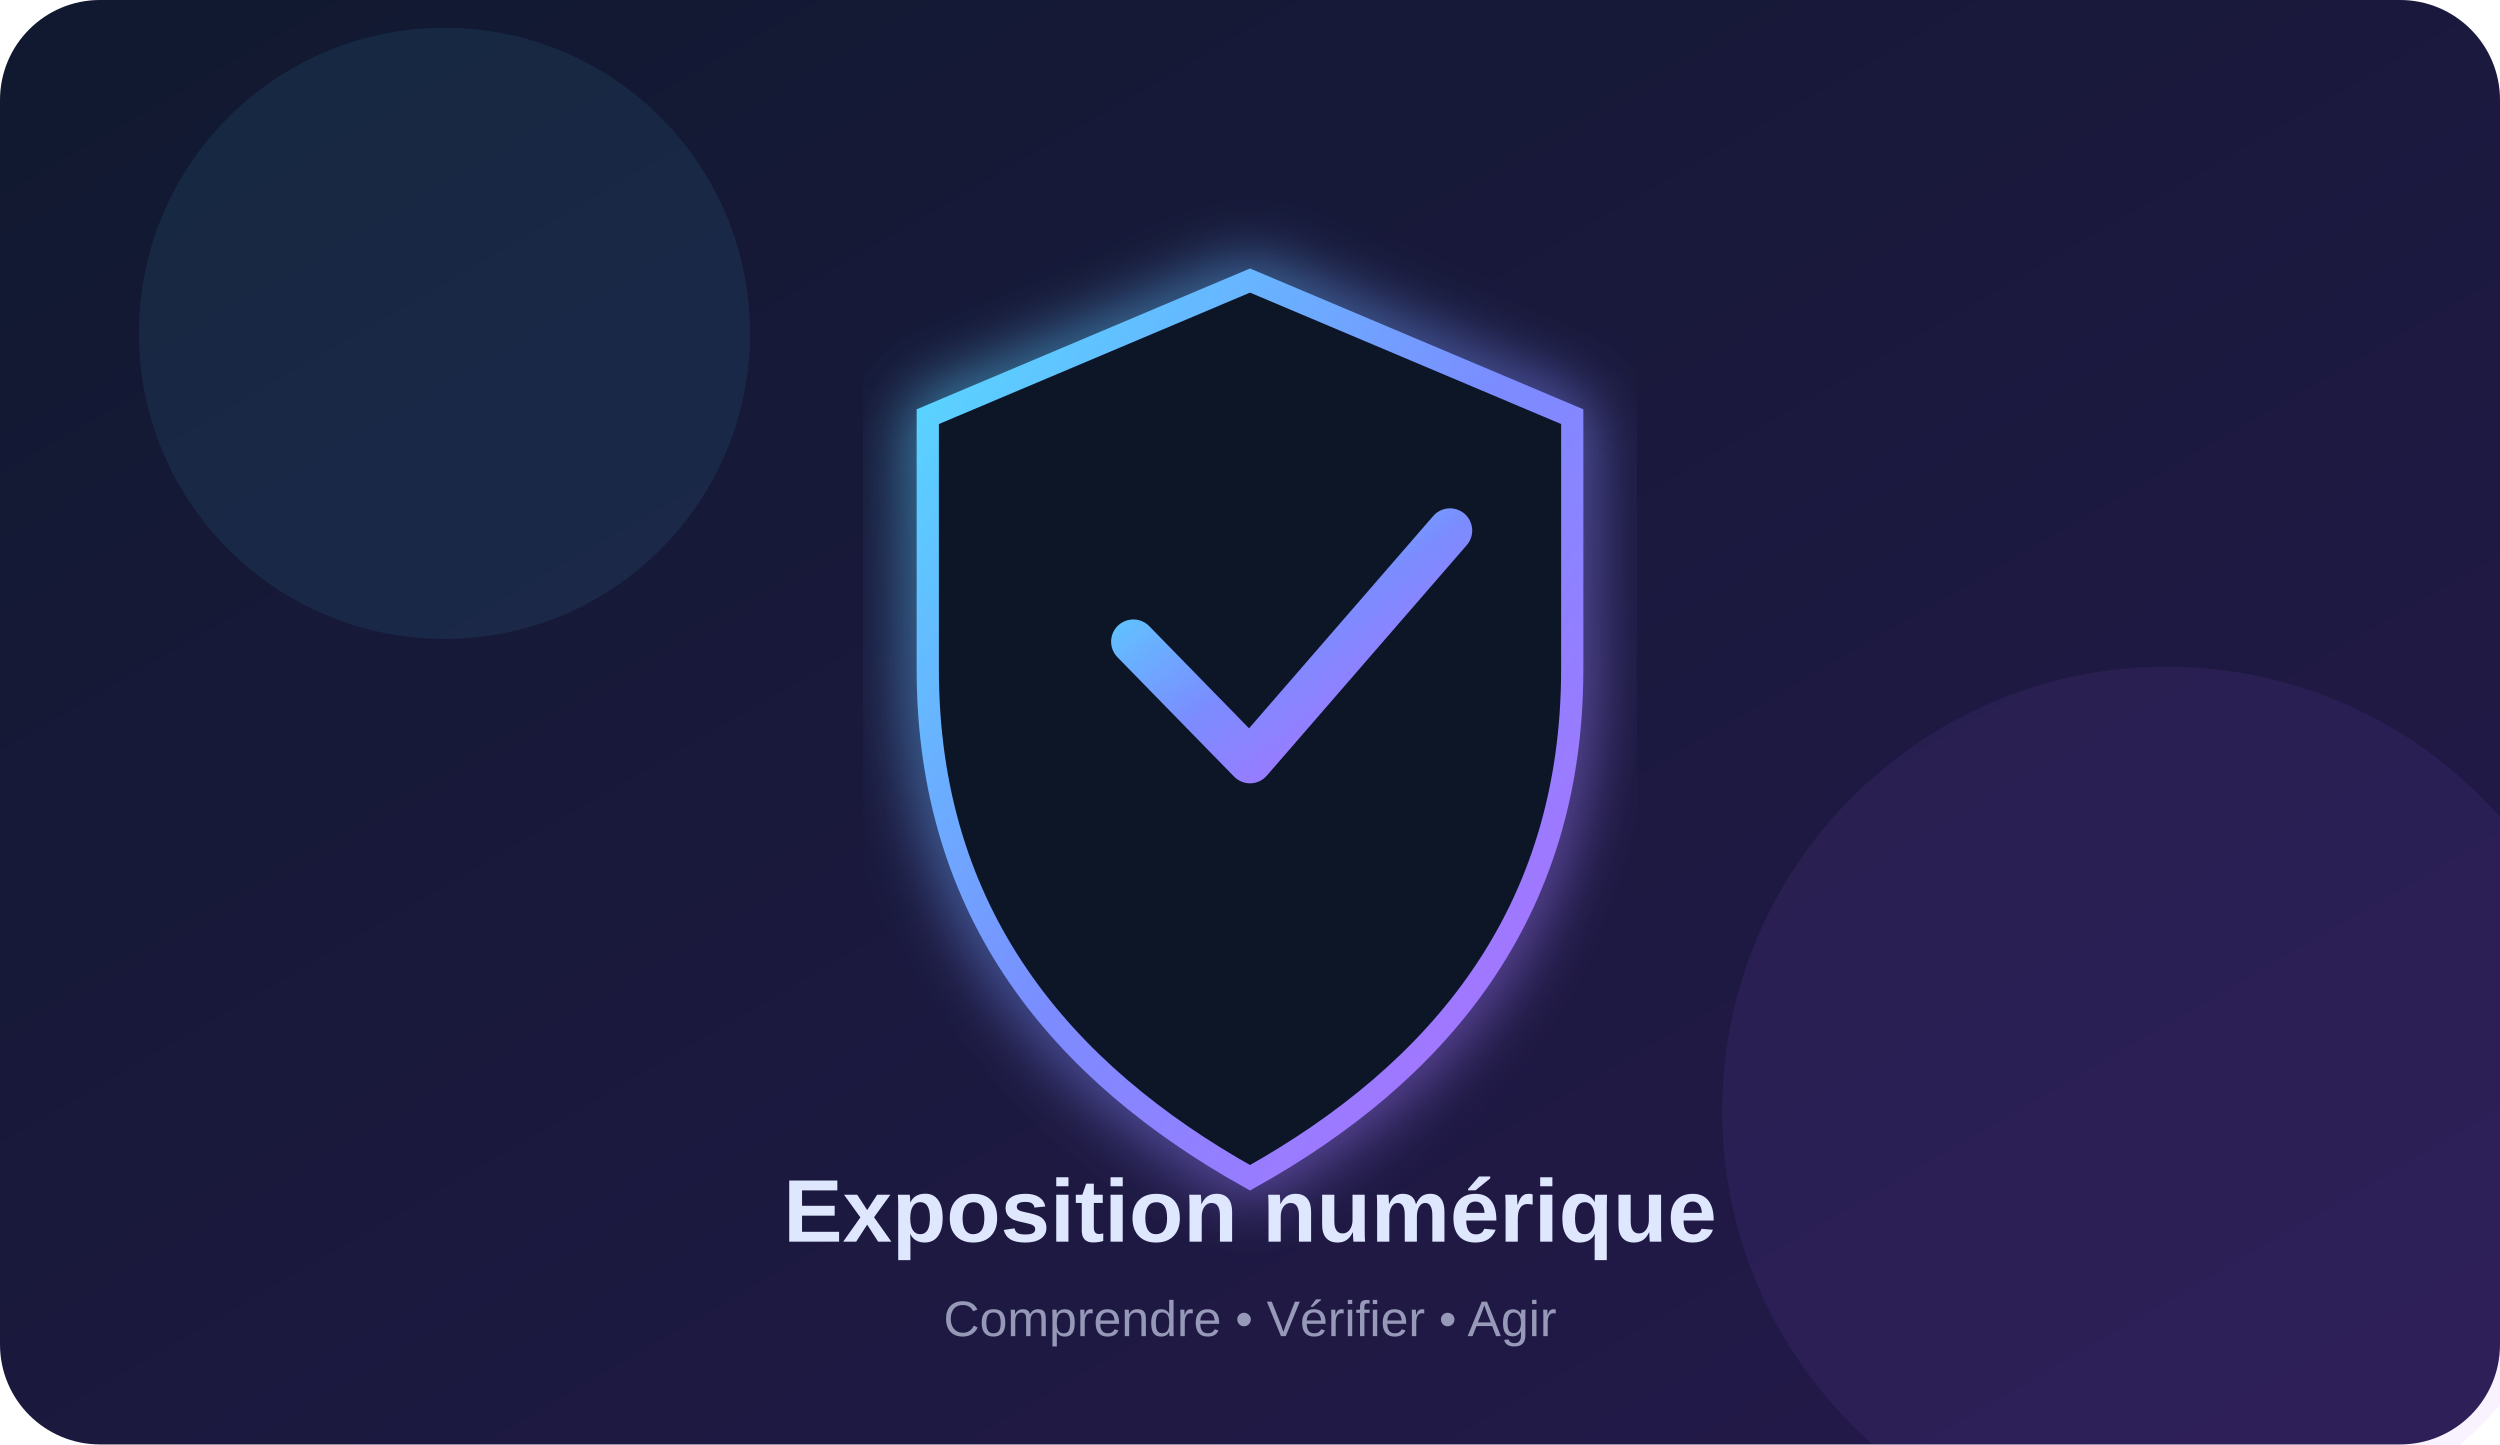
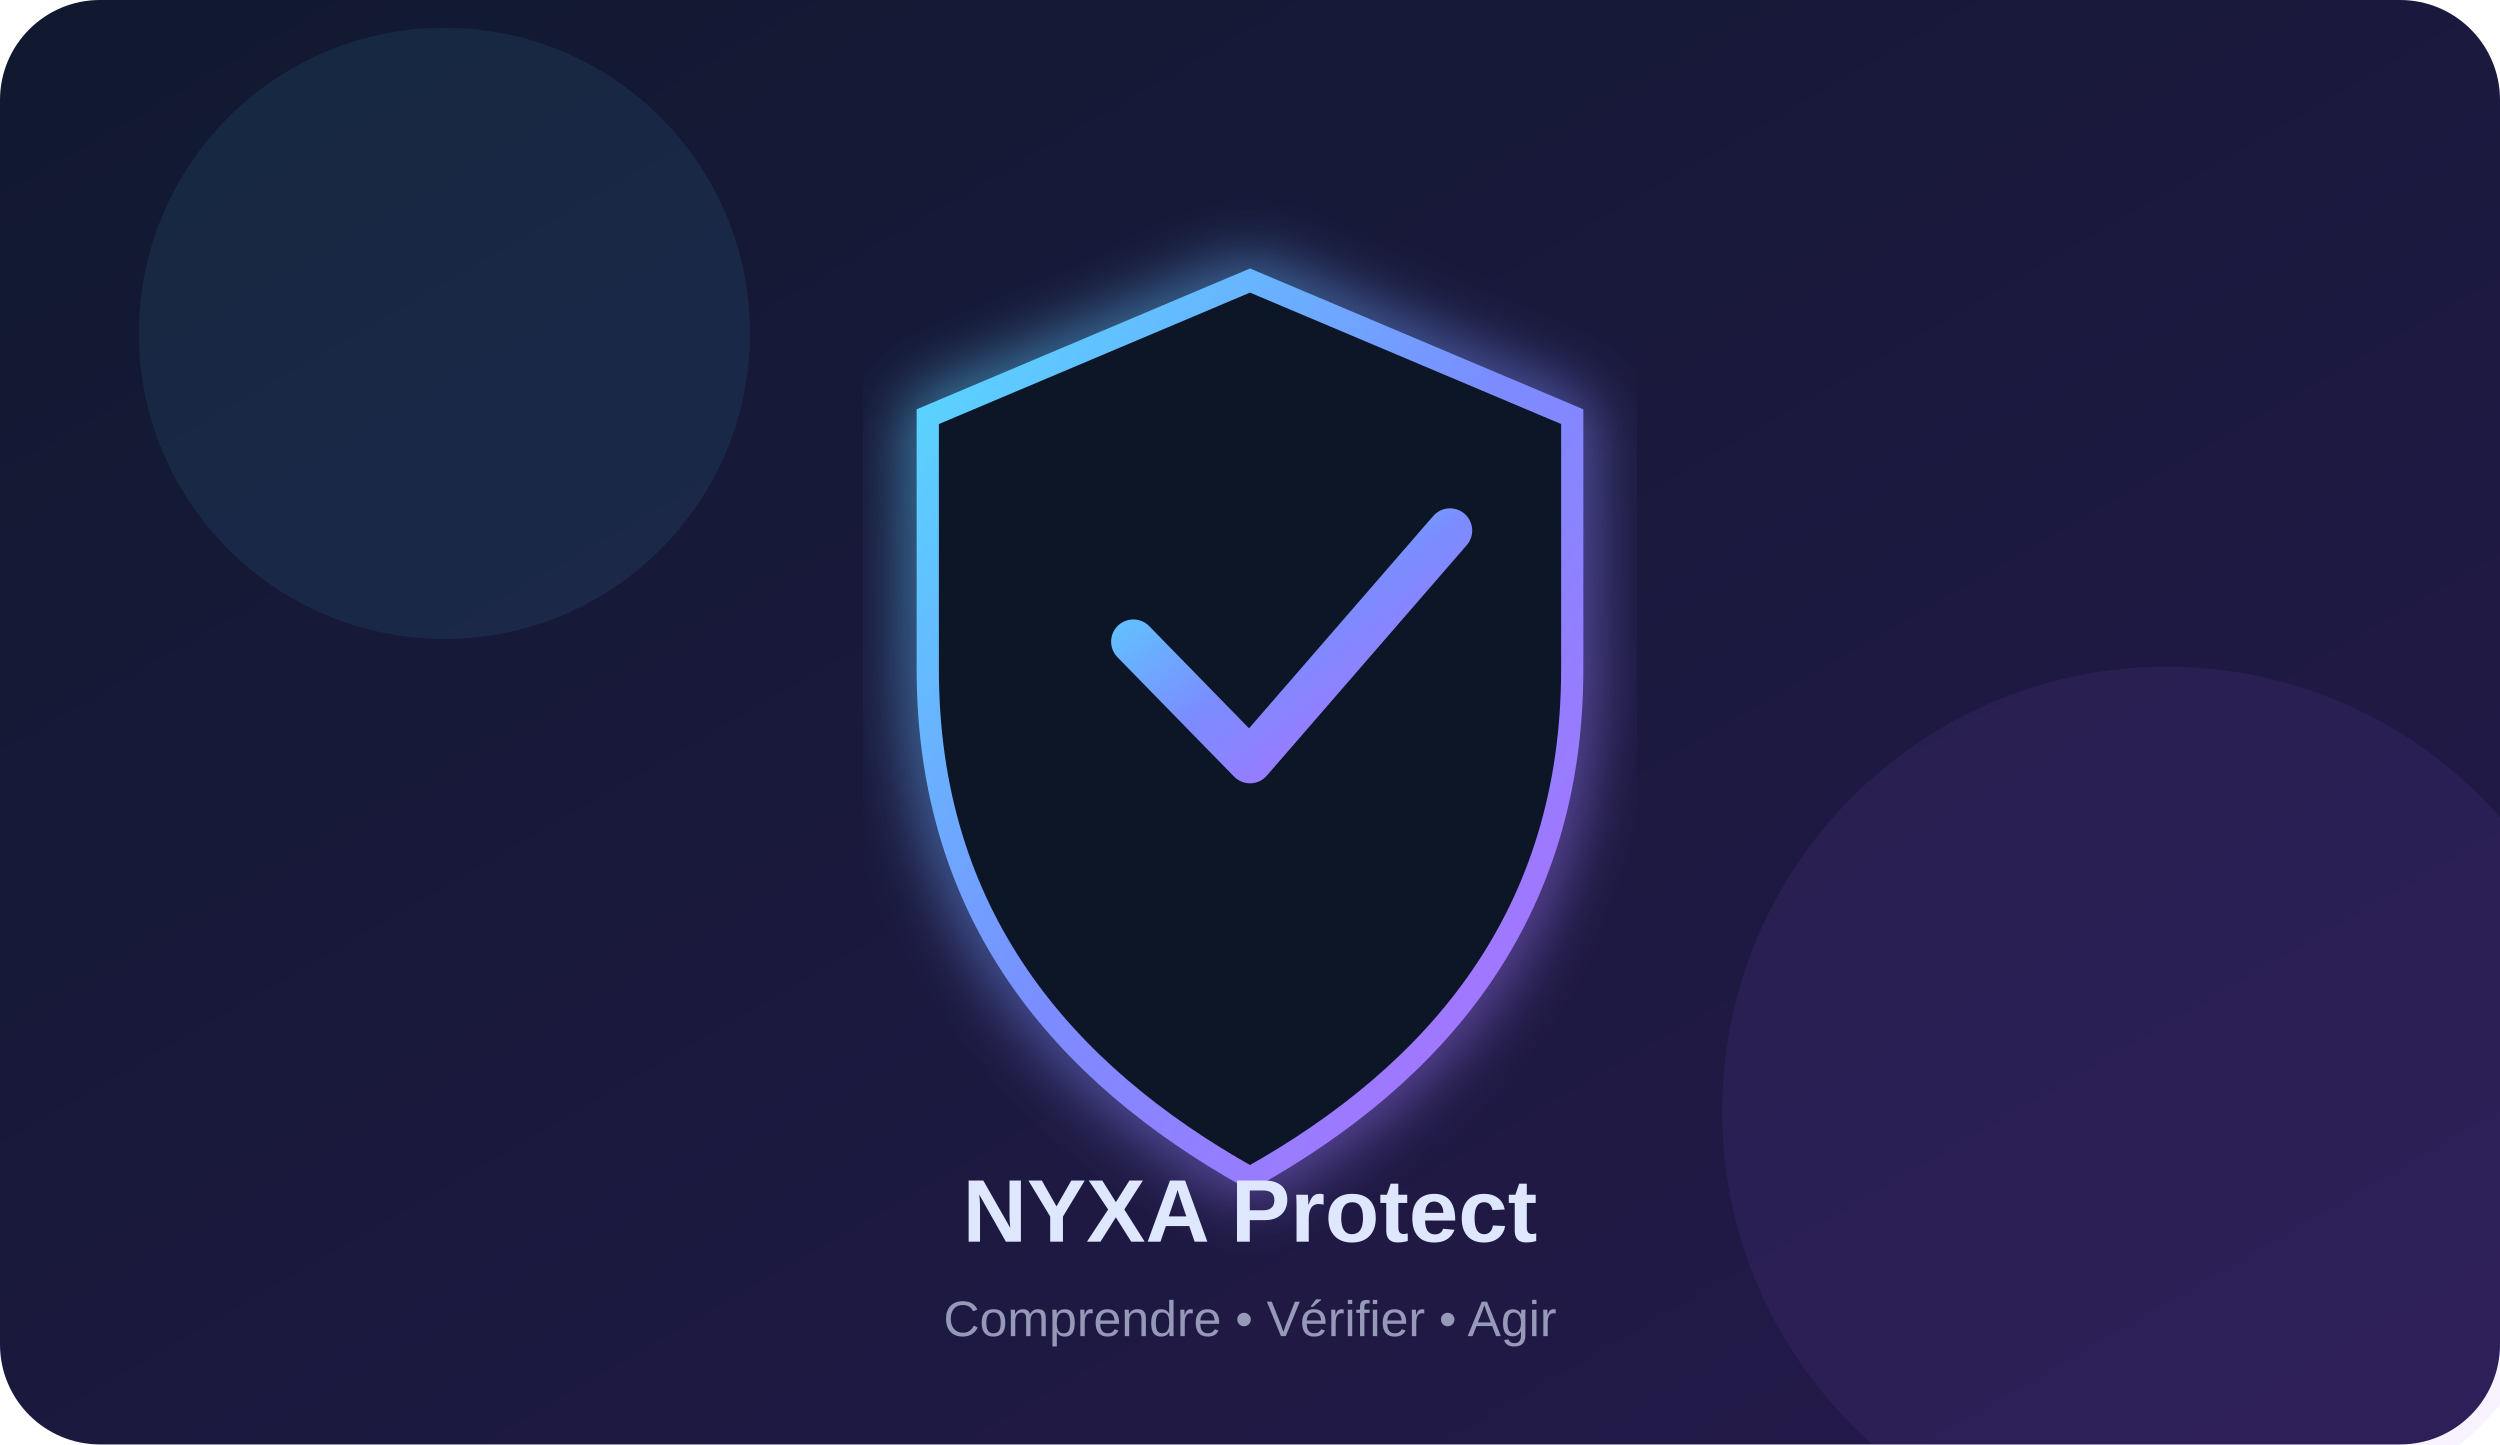
<svg xmlns="http://www.w3.org/2000/svg" viewBox="0 0 900 520">
  <defs>
    <linearGradient id="bg" x1="0" y1="0" x2="1" y2="1">
      <stop stop-color="#10192f" />
      <stop offset="1" stop-color="#25194c" />
    </linearGradient>
    <linearGradient id="g" x1="0" y1="0" x2="1" y2="1">
      <stop stop-color="#54ddff" />
      <stop offset=".5" stop-color="#7b8cff" />
      <stop offset="1" stop-color="#b46cff" />
    </linearGradient>
    <filter id="glow">
      <feGaussianBlur stdDeviation="12" result="b" />
      <feMerge>
        <feMergeNode in="b" />
        <feMergeNode in="SourceGraphic" />
      </feMerge>
    </filter>
  </defs>
  <rect width="900" height="520" rx="36" fill="url(#bg)" />
  <circle cx="160" cy="120" r="110" fill="#49d9ff" opacity=".08" />
  <circle cx="780" cy="400" r="160" fill="#a665ff" opacity=".08" />
  <g transform="translate(450 246)" filter="url(#glow)">
    <path d="M0-145 116-96v91c0 88-48 145-116 183C-68 140-116 83-116-5v-91Z" fill="#0d1427" stroke="url(#g)" stroke-width="8" />
    <path d="M-42-15 0 28 72-55" fill="none" stroke="url(#g)" stroke-width="16" stroke-linecap="round" stroke-linejoin="round" />
  </g>
  <g fill="#dfe7ff" font-family="Arial,sans-serif" text-anchor="middle">
-     <text x="450" y="447" font-size="32" font-weight="700">Exposition numérique</text>
+     <text x="450" y="447" font-size="32" font-weight="700">NYXA Protect</text>
    <text x="450" y="481" font-size="18" opacity=".62">Comprendre • Vérifier • Agir</text>
  </g>
</svg>
